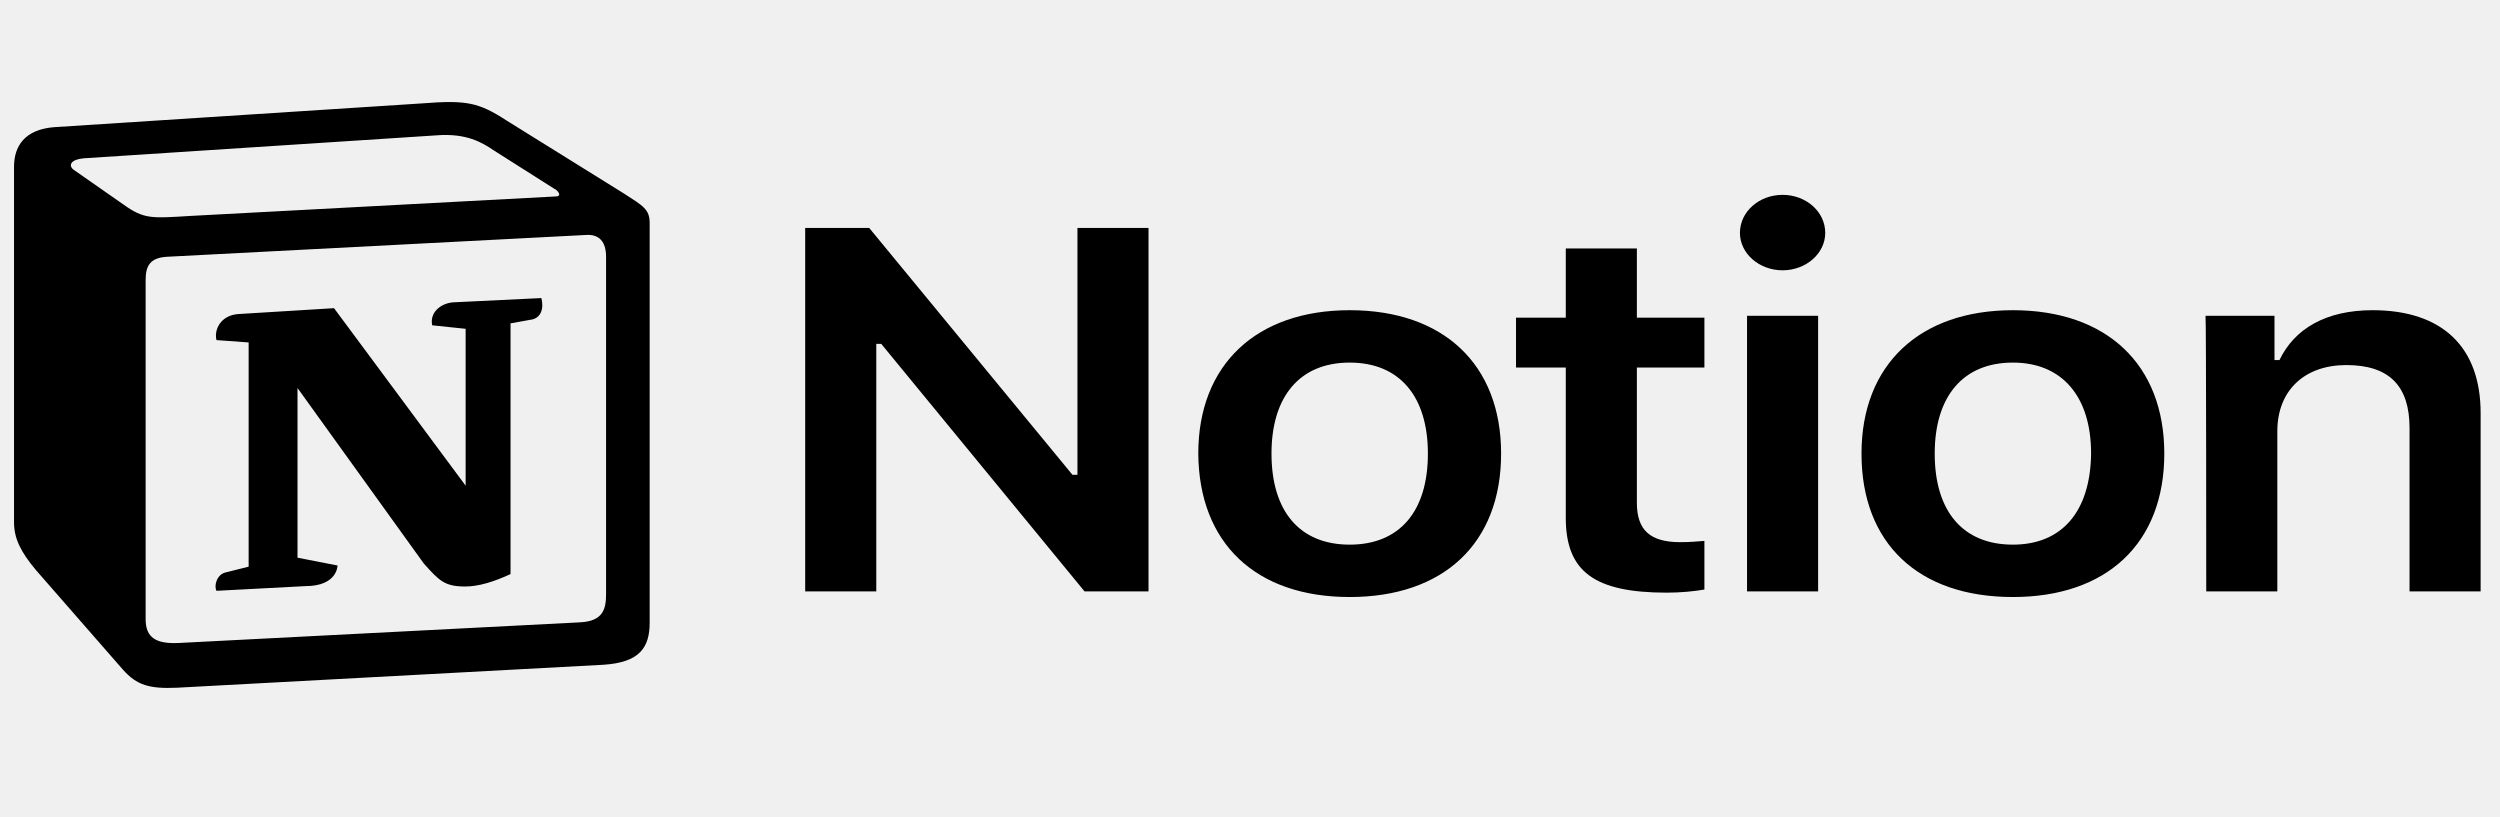
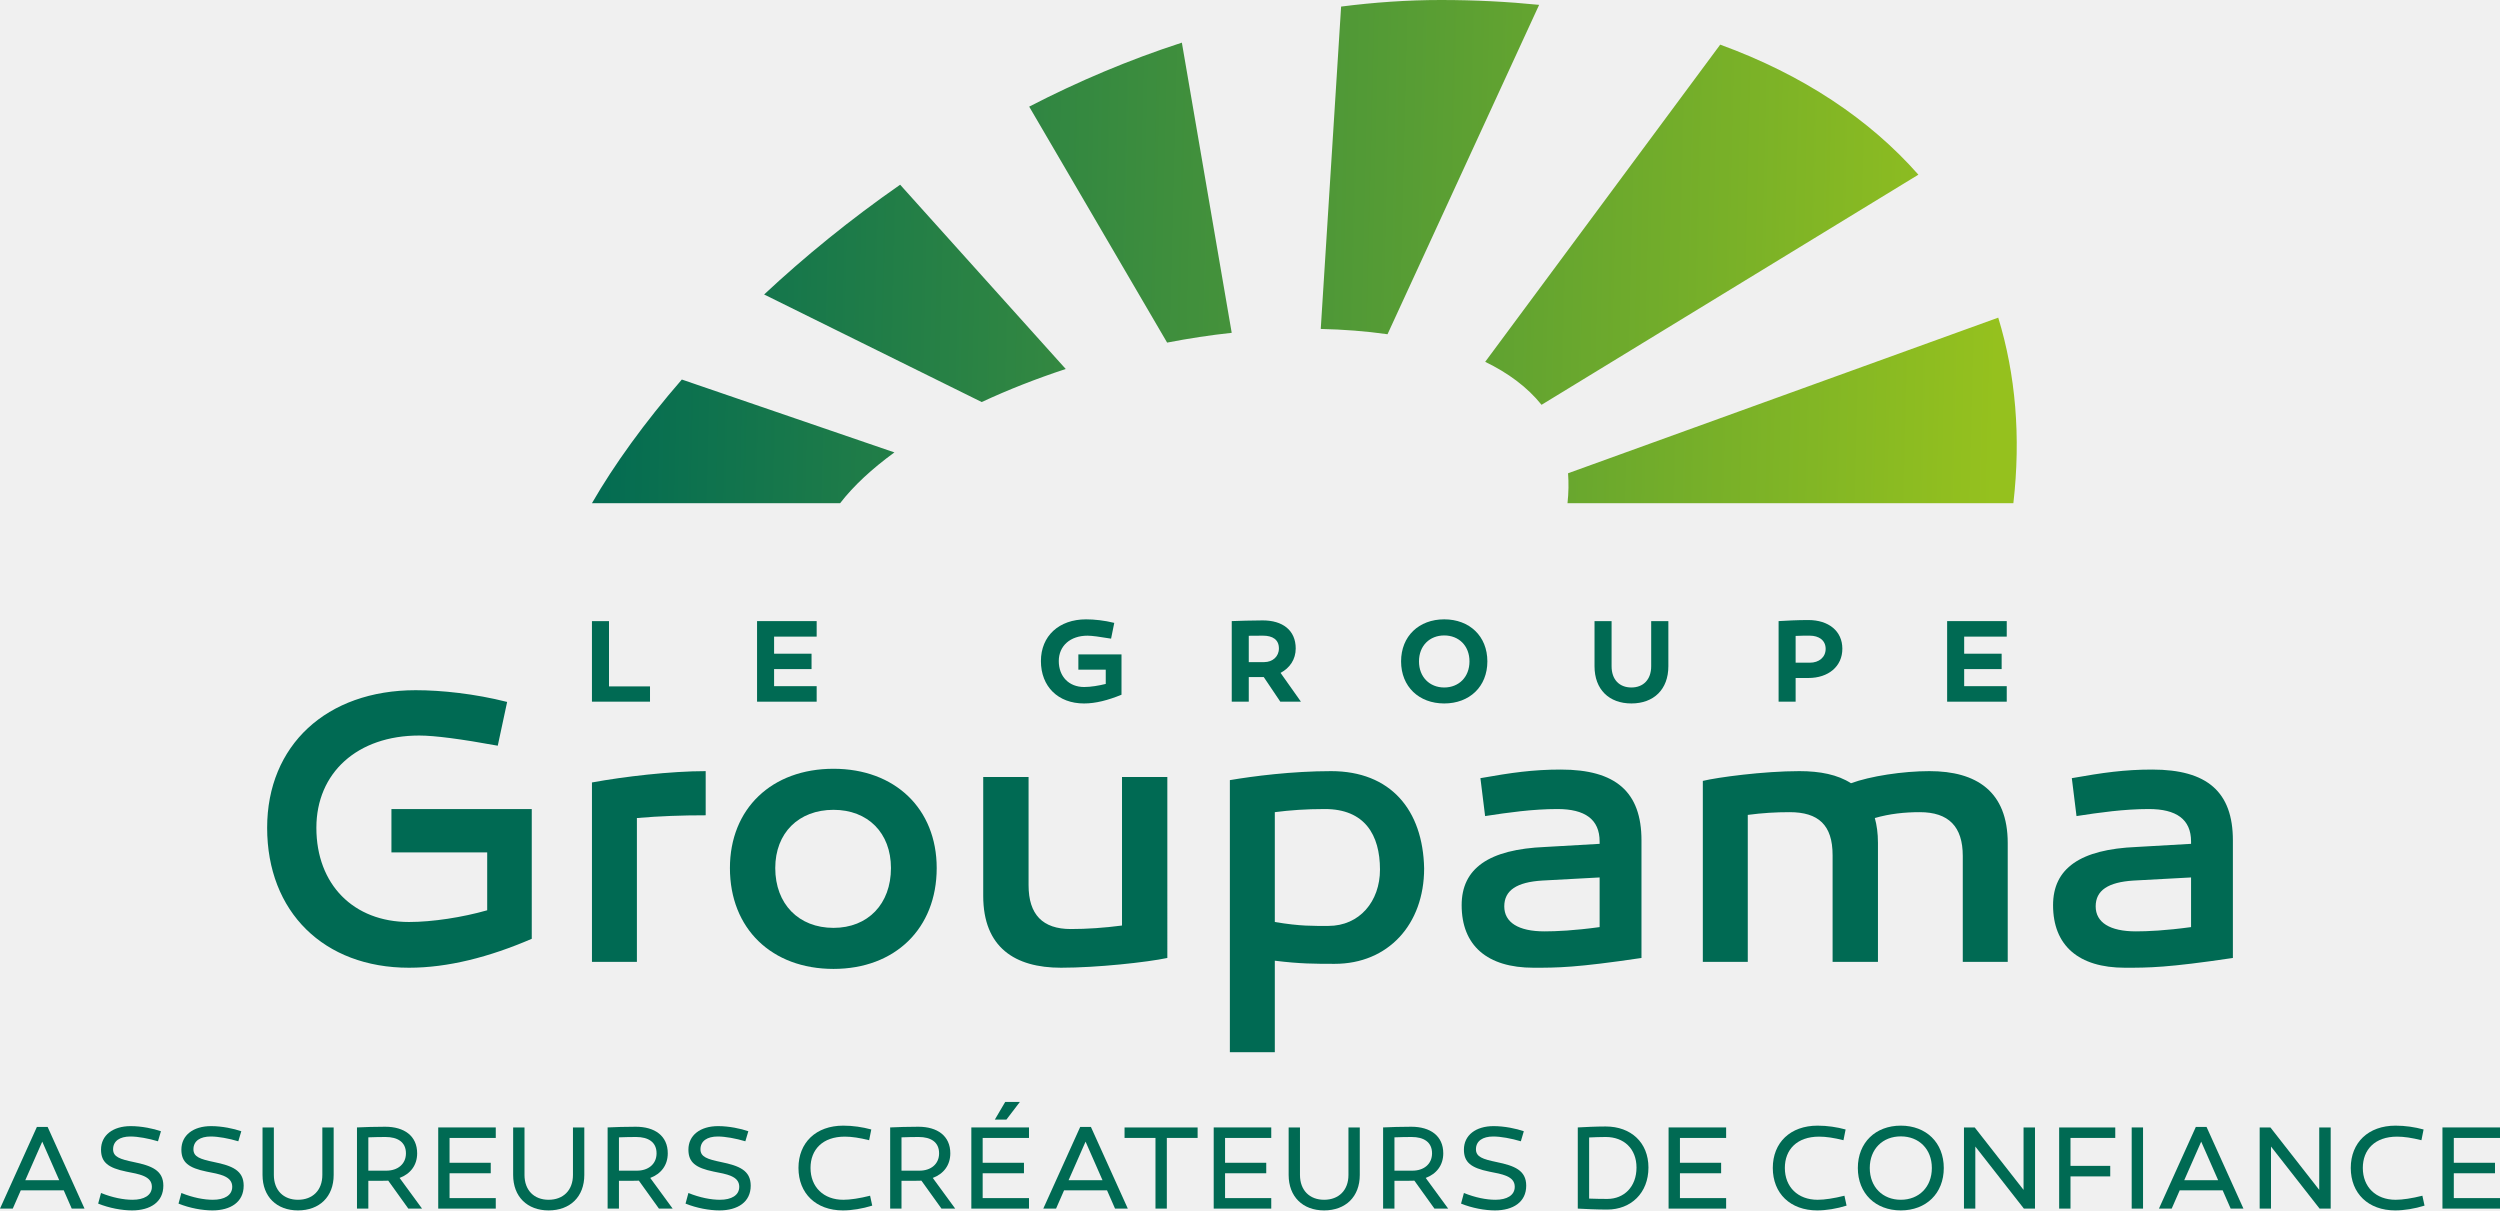
- <svg xmlns="http://www.w3.org/2000/svg" width="147" height="48" viewBox="0 0 147 48" fill="none">
-   <g style="mix-blend-mode:luminosity" clip-path="url(#clip0_333_1361)">
-     <path d="M51.525 34.775V20.22H51.818L63.772 34.775H67.533V13.401H63.354V27.919H63.061L51.107 13.401H47.345V34.775H51.525ZM79.362 35.105C84.879 35.105 88.265 31.952 88.265 26.672C88.265 21.43 84.879 18.24 79.362 18.24C73.886 18.24 70.459 21.43 70.459 26.672C70.501 31.952 73.845 35.105 79.362 35.105ZM79.362 32.025C76.436 32.025 74.764 30.082 74.764 26.672C74.764 23.299 76.436 21.32 79.362 21.32C82.288 21.32 83.96 23.299 83.96 26.672C83.96 30.082 82.288 32.025 79.362 32.025ZM92.068 14.611V18.68H89.142V21.613H92.068V30.449C92.068 33.602 93.74 34.848 98.003 34.848C98.797 34.848 99.592 34.775 100.219 34.665V31.805C99.717 31.842 99.383 31.879 98.797 31.879C97.042 31.879 96.248 31.182 96.248 29.569V21.613H100.219V18.68H96.248V14.611H92.068ZM102.726 34.775H106.906V18.57H102.726V34.775ZM104.816 15.894C106.196 15.894 107.324 14.904 107.324 13.694C107.324 12.447 106.196 11.457 104.816 11.457C103.437 11.457 102.308 12.447 102.308 13.694C102.308 14.904 103.437 15.894 104.816 15.894ZM118.358 35.105C123.876 35.105 127.261 31.952 127.261 26.672C127.261 21.43 123.876 18.24 118.358 18.24C112.883 18.24 109.456 21.43 109.456 26.672C109.456 31.952 112.799 35.105 118.358 35.105ZM118.358 32.025C115.433 32.025 113.761 30.082 113.761 26.672C113.761 23.299 115.433 21.32 118.358 21.32C121.242 21.32 122.956 23.299 122.956 26.672C122.914 30.082 121.242 32.025 118.358 32.025ZM129.727 34.775H133.907V25.353C133.907 22.97 135.495 21.466 137.961 21.466C140.511 21.466 141.681 22.713 141.681 25.169V34.775H145.861V24.289C145.861 20.403 143.604 18.24 139.508 18.24C136.749 18.24 134.91 19.34 134.032 21.173H133.74V18.57H129.685C129.727 18.57 129.727 34.775 129.727 34.775Z" fill="black" />
-     <path fill-rule="evenodd" clip-rule="evenodd" d="M7.269 12.033C8.486 12.902 8.926 12.834 11.203 12.696L32.66 11.552C33.126 11.552 32.738 11.14 32.583 11.094L29.011 8.828C28.338 8.37 27.406 7.821 25.672 7.958L4.914 9.309C4.163 9.377 4.008 9.721 4.318 9.973L7.269 12.033ZM8.563 16.45V36.41C8.563 37.486 9.159 37.875 10.53 37.806L34.11 36.593C35.482 36.524 35.637 35.792 35.637 34.922V15.1C35.637 14.23 35.249 13.749 34.42 13.818L9.78 15.1C8.874 15.168 8.563 15.58 8.563 16.45ZM31.832 17.526C31.988 18.121 31.832 18.739 31.159 18.808L30.02 19.014V33.755C29.037 34.212 28.131 34.487 27.354 34.487C26.138 34.487 25.827 34.144 24.921 33.137L17.493 22.814V32.793L19.848 33.251C19.848 33.251 19.848 34.464 17.959 34.464L12.73 34.739C12.575 34.464 12.73 33.8 13.248 33.663L14.62 33.32V20.136L12.73 19.998C12.575 19.403 12.963 18.533 14.025 18.465L19.641 18.121L27.38 28.559V19.334L25.413 19.128C25.258 18.396 25.879 17.846 26.63 17.778L31.832 17.526ZM3.18 7.478L24.792 6.081C27.432 5.875 28.131 6.013 29.788 7.088L36.672 11.369C37.811 12.101 38.2 12.307 38.2 13.108V36.616C38.2 38.081 37.604 38.951 35.482 39.088L10.401 40.438C8.796 40.507 8.046 40.301 7.217 39.363L2.118 33.526C1.212 32.45 0.824 31.649 0.824 30.71V9.812C0.824 8.599 1.445 7.615 3.18 7.478Z" fill="black" />
+ <svg xmlns="http://www.w3.org/2000/svg" xmlns:xlink="http://www.w3.org/1999/xlink" version="1.1" id="svg833" xml:space="preserve" width="599.999" height="290.496" viewBox="0 0 599.999 290.496">
+   <defs id="defs837">
+     <linearGradient id="linearGradient1303">
+       <stop style="stop-color:#006a53;stop-opacity:1" offset="0" id="stop1299" />
+       <stop style="stop-color:#95c11e;stop-opacity:1" offset="1" id="stop1301" />
+     </linearGradient>
+     <linearGradient xlink:href="#linearGradient1303" id="linearGradient1305" x1="342.05" y1="23.104" x2="598.607" y2="16.786" gradientUnits="userSpaceOnUse" />
+   </defs>
+   <g id="g841" transform="matrix(1.333333,0,0,-1.333333,-318.5661,98.61334)">
+     <g id="g1170" transform="translate(-2.0978749e-4,-6.4940444e-5)">
+       <path id="path1154" style="fill:#006a53;fill-opacity:1;fill-rule:nonzero;stroke:none;stroke-width:1.333" d="m 835.127,1087.656 c -6.753,0 -11.908,0.752 -19.324,2.063 l 1.125,9.101 c 5.443,-0.843 11.445,-1.691 17.355,-1.691 6.568,0 10.137,2.442 10.137,7.787 v 0.565 l -13.039,0.75 c -13.604,0.56 -20.08,5.161 -20.08,13.975 0,9.662 6.101,15.012 17.264,15.012 5.72,0 10.13,-3e-4 25.893,-2.344 v -28.234 c 0,-11.636 -6.193,-16.982 -19.33,-16.983 z m 9.293,25.893 v 11.914 c -6.101,0.843 -10.512,1.027 -13.23,1.027 -6.286,0 -9.662,-2.158 -9.662,-6.002 0,-3.844 3.002,-5.813 9.098,-6.193 z" transform="matrix(0.75,0,0,-0.75,0,751.181)" />
+       <path id="path1148" style="fill:#006a53;fill-opacity:1;fill-rule:nonzero;stroke:none;stroke-width:1.333" d="m 693.195,1087.656 c -6.759,0 -11.919,0.752 -19.33,2.063 l 1.127,9.101 c 5.443,-0.843 11.445,-1.691 17.355,-1.691 6.568,0 10.129,2.442 10.129,7.787 v 0.565 l -13.039,0.75 c -13.599,0.56 -20.074,5.161 -20.074,13.975 0,9.662 6.101,15.012 17.264,15.012 5.72,0 10.13,-3e-4 25.893,-2.344 v -28.234 c 0,-11.636 -6.193,-16.982 -19.324,-16.983 z m 9.281,25.893 v 11.914 c -6.095,0.843 -10.504,1.027 -13.223,1.027 -6.286,0 -9.662,-2.158 -9.662,-6.002 0,-3.844 3,-5.813 9.096,-6.193 z" transform="matrix(0.75,0,0,-0.75,0,751.181)" />
+       <path id="path1144" style="fill:#006a53;fill-opacity:1;fill-rule:nonzero;stroke:none;stroke-width:1.333" d="m 638.033,1088.033 c -9.385,0 -18.764,1.218 -24.299,2.158 v 65.291 h 10.787 v -21.951 c 6.008,0.75 9.663,0.752 14.355,0.752 12.854,0 21.482,-9.479 21.482,-22.893 -0.277,-14.072 -8.069,-23.357 -22.326,-23.357 z m -1.5,9.096 c 9.564,0 13.229,6.193 13.229,14.539 0,7.601 -4.883,13.512 -12.387,13.512 -3.567,0 -6.753,0.094 -12.854,-0.94 v -26.361 c 3.659,-0.468 7.412,-0.75 12.012,-0.75 z" transform="matrix(0.75,0,0,-0.75,0,751.181)" />
+       <path id="path1138" style="fill:#006a53;fill-opacity:1;fill-rule:nonzero;stroke:none;stroke-width:1.333" d="m 518.607,1087.467 c -14.822,0 -24.859,9.569 -24.859,23.826 0,14.545 10.037,24.207 24.859,24.207 14.73,0 24.768,-9.662 24.768,-24.207 0,-14.257 -10.038,-23.826 -24.768,-23.826 z m 0,9.852 c 8.254,0 13.789,5.536 13.789,13.975 0,8.634 -5.535,14.355 -13.789,14.355 -8.346,0 -13.979,-5.721 -13.979,-14.355 0,-8.439 5.632,-13.975 13.979,-13.975 z" transform="matrix(0.75,0,0,-0.75,0,751.181)" />
+       <path style="fill:#006a53;fill-opacity:1;fill-rule:nonzero;stroke:none;stroke-width:1" d="m 586.242,-64.843 c -4.853,0 -10.693,-0.913 -14.143,-2.178 -2.39,1.546 -5.558,2.178 -9.286,2.178 -6.472,0 -14.775,-1.121 -17.38,-1.758 v -32.575 h 8.091 v 26.454 c 2.606,0.351 5.069,0.493 7.528,0.493 5.208,0 7.74,-2.324 7.74,-7.74 v -19.207 h 8.164 v 21.458 c 0,1.688 -0.212,3.165 -0.563,4.433 2.671,0.775 5.416,1.056 8.091,1.056 5.208,0 7.74,-2.606 7.74,-7.883 v -19.065 h 8.091 v 21.389 c 0,9.286 -5.628,12.944 -14.073,12.944" id="path1152" />
+       <path style="fill:#006a53;fill-opacity:1;fill-rule:nonzero;stroke:none;stroke-width:1" d="m 449.045,-65.895 h -8.16 v -26.739 c -3.169,-0.42 -6.337,-0.632 -9.22,-0.632 -5.065,0 -7.597,2.606 -7.597,7.879 v 19.493 h -8.164 v -21.393 c 0,-9.286 5.701,-12.944 14.004,-12.944 6.472,0 15.48,0.983 19.138,1.758 z" id="path1142" />
+       <path style="fill:#006a53;fill-opacity:1;fill-rule:nonzero;stroke:none;stroke-width:1" d="m 365.948,-64.843 c -6.329,0 -14.701,-0.983 -20.472,-2.039 v -32.294 h 8.091 v 25.891 c 4.082,0.351 8.091,0.493 12.381,0.493 z" id="path1136" />
+       <path style="fill:#006a53;fill-opacity:1;fill-rule:nonzero;stroke:none;stroke-width:1" d="m 334.641,-71.666 h -25.259 v -7.809 h 17.238 v -10.415 c -4.433,-1.268 -9.848,-2.108 -14.073,-2.108 -9.991,0 -16.675,6.753 -16.675,16.956 0,9.918 7.389,16.606 18.506,16.606 2.814,0 7.597,-0.636 14.143,-1.831 l 1.688,7.879 c -5.84,1.48 -11.822,2.112 -16.463,2.112 -16.043,0 -26.735,-9.922 -26.735,-24.766 0,-15.129 10.199,-25.19 25.536,-25.19 6.969,0 14.424,1.9 22.095,5.208 z" id="path937" />
+     </g>
+     <g id="g1205" transform="translate(-2.0978749e-4,-6.4940444e-5)">
+       <path id="path1188" style="fill:#006a53;fill-opacity:1;fill-rule:nonzero;stroke:none;stroke-width:1.333" d="m 752.562,1051.77 c -2.643,0 -5.257,0.142 -7.133,0.256 v 19.342 h 4.088 v -5.688 h 3.045 c 4.839,0 8.168,-2.79 8.168,-7.025 0,-4.268 -3.329,-6.885 -8.168,-6.885 z m 0.371,3.752 c 2.164,0 3.789,1.11 3.789,3.16 0,2.05 -1.625,3.326 -3.789,3.326 h -3.416 v -6.426 c 1.082,-0.06 2.252,-0.061 3.416,-0.061 z" transform="matrix(0.75,0,0,-0.75,0,751.181)" />
+       <path id="path1182" style="fill:#006a53;fill-opacity:1;fill-rule:nonzero;stroke:none;stroke-width:1.333" d="m 665.18,1051.602 c -6.057,0 -10.354,4.035 -10.354,10.092 0,6.063 4.296,10.098 10.354,10.098 6.063,0 10.354,-4.035 10.354,-10.098 0,-6.057 -4.291,-10.092 -10.354,-10.092 z m 0,3.865 c 3.502,0 6.062,2.475 6.062,6.227 0,3.757 -2.561,6.264 -6.062,6.264 -3.496,0 -6.057,-2.506 -6.057,-6.264 0,-3.752 2.56,-6.227 6.057,-6.227 z" transform="matrix(0.75,0,0,-0.75,0,751.181)" />
+       <path id="path1178" style="fill:#006a53;fill-opacity:1;fill-rule:nonzero;stroke:none;stroke-width:1.333" d="m 621.633,1051.857 c -2.561,0 -5.943,0.114 -7.449,0.168 v 19.342 h 4.088 v -5.916 h 2.279 1.311 l 3.979,5.916 h 4.949 l -4.889,-6.912 c 2.246,-1.196 3.637,-3.268 3.637,-5.861 0,-4.383 -3.152,-6.736 -7.904,-6.736 z m 0.053,3.664 c 2.305,0 3.818,0.941 3.818,3.072 0,1.936 -1.512,3.273 -3.529,3.273 h -3.703 v -6.318 c 1.169,-0.027 2.365,-0.027 3.414,-0.027 z" transform="matrix(0.75,0,0,-0.75,0,751.181)" />
+       <path style="fill:#006a53;fill-opacity:1;fill-rule:nonzero;stroke:none;stroke-width:1" d="m 592.475,-43.706 v 3.075 h 7.663 v 2.793 h -10.729 v -14.505 h 10.729 v 2.793 h -7.663 v 3.075 h 6.745 v 2.769 z" id="path1192" />
+       <path style="fill:#006a53;fill-opacity:1;fill-rule:nonzero;stroke:none;stroke-width:1" d="m 539.229,-37.838 h -3.091 v -8.127 c 0,-2.41 -1.431,-3.821 -3.564,-3.821 -2.157,0 -3.564,1.411 -3.564,3.821 v 8.127 h -3.071 v -8.127 c 0,-4.184 2.622,-6.696 6.635,-6.696 4.013,0 6.655,2.512 6.655,6.696 z" id="path1186" />
+       <path style="fill:#006a53;fill-opacity:1;fill-rule:nonzero;stroke:none;stroke-width:1" d="m 440.794,-43.833 h -7.765 v -2.749 h 4.93 v -2.565 c -1.195,-0.298 -2.691,-0.555 -3.886,-0.555 -2.732,0 -4.567,1.88 -4.567,4.673 0,2.732 2.072,4.567 5.167,4.567 0.812,0 2.174,-0.192 4.245,-0.534 l 0.575,2.838 c -1.79,0.445 -3.605,0.636 -5.077,0.636 -4.885,0 -8.127,-3.005 -8.127,-7.508 0,-4.588 3.091,-7.634 7.765,-7.634 2.072,0 4.31,0.575 6.741,1.574 z" id="path1176" />
+       <path style="fill:#006a53;fill-opacity:1;fill-rule:nonzero;stroke:none;stroke-width:1" d="m 378.261,-43.706 v 3.075 h 7.663 v 2.793 h -10.729 v -14.505 h 10.729 v 2.793 h -7.663 v 3.075 h 6.741 v 2.769 z" id="path1174" />
+       <path style="fill:#006a53;fill-opacity:1;fill-rule:nonzero;stroke:none;stroke-width:1" d="m 355.926,-52.344 v 2.749 h -7.381 v 11.757 h -3.071 v -14.505 z" id="path939" />
+     </g>
+     <g id="g1132" transform="translate(-2.0978749e-4,-6.4940444e-5)">
+       <path id="path1083" style="fill:#006a53;fill-opacity:1;fill-rule:nonzero;stroke:none;stroke-width:1.333" d="m 845.564,1173.43 -8.852,19.598 h 3.061 l 1.92,-4.383 h 10.314 l 1.918,4.383 h 3.068 l -8.854,-19.598 z m 1.289,3.523 4.066,9.256 h -8.135 z" transform="matrix(0.75,0,0,-0.75,0,751.181)" />
+       <path id="path1073" style="fill:#006a53;fill-opacity:1;fill-rule:nonzero;stroke:none;stroke-width:1.333" d="m 774.76,1173.115 c -6.074,0 -10.314,4.067 -10.314,10.168 0,6.106 4.241,10.174 10.314,10.174 6.074,0 10.314,-4.068 10.314,-10.174 0,-6.101 -4.241,-10.168 -10.314,-10.168 z m 0,2.578 c 4.355,0 7.449,3.039 7.449,7.59 0,4.562 -3.094,7.623 -7.449,7.623 -4.355,0 -7.449,-3.061 -7.449,-7.623 0,-4.551 3.094,-7.59 7.449,-7.59 z" transform="matrix(0.75,0,0,-0.75,0,751.181)" />
+       <path id="path1065" style="fill:#006a53;fill-opacity:1;fill-rule:nonzero;stroke:none;stroke-width:1.333" d="m 703.938,1173.316 c -2.322,0 -5.161,0.141 -6.705,0.229 v 19.482 c 1.544,0.087 4.584,0.229 7.074,0.229 5.677,0 9.887,-3.954 9.887,-10.082 0,-6.019 -4.21,-9.857 -10.256,-9.857 z m 0,2.523 c 4.382,0 7.389,2.832 7.389,7.334 0,4.638 -3.007,7.531 -7.02,7.531 -1.37,0 -2.947,-0.028 -4.35,-0.082 v -14.67 c 1.289,-0.06 2.719,-0.113 3.98,-0.113 z" transform="matrix(0.75,0,0,-0.75,0,751.181)" />
+       <path id="path1059" style="fill:#006a53;fill-opacity:1;fill-rule:nonzero;stroke:none;stroke-width:1.333" d="m 657.273,1173.377 c -2.349,0 -5.073,0.081 -6.764,0.168 v 19.482 h 2.725 v -6.678 h 3.322 c 0.489,0 1.001,-10e-5 1.463,-0.027 l 4.812,6.705 h 3.295 l -5.389,-7.363 c 2.61,-0.973 4.213,-3.066 4.213,-5.904 0,-4.181 -3.094,-6.383 -7.678,-6.383 z m 0.088,2.463 c 2.92,0 4.895,1.228 4.895,3.92 0,2.583 -1.975,4.16 -4.699,4.16 h -4.322 v -7.998 c 1.49,-0.054 2.751,-0.082 4.127,-0.082 z" transform="matrix(0.75,0,0,-0.75,0,751.181)" />
+       <path id="path1049" style="fill:#006a53;fill-opacity:1;fill-rule:nonzero;stroke:none;stroke-width:1.333" d="m 577.812,1173.43 -8.857,19.598 h 3.066 l 1.92,-4.383 h 10.314 l 1.92,4.383 h 3.066 l -8.852,-19.598 z m 1.289,3.523 4.066,9.256 h -8.139 z" transform="matrix(0.75,0,0,-0.75,0,751.181)" />
+       <path id="path1041" style="fill:#006a53;fill-opacity:1;fill-rule:nonzero;stroke:none;stroke-width:1.333" d="m 538.963,1173.377 c -2.349,0 -5.067,0.081 -6.758,0.168 v 19.482 h 2.719 v -6.678 h 3.322 c 0.489,0 1.006,-10e-5 1.463,-0.027 l 4.811,6.705 h 3.295 l -5.383,-7.363 c 2.604,-0.973 4.209,-3.066 4.209,-5.904 0,-4.181 -3.094,-6.383 -7.678,-6.383 z m 0.088,2.463 c 2.925,0 4.898,1.228 4.898,3.92 0,2.583 -1.973,4.16 -4.697,4.16 h -4.328 v -7.998 c 1.49,-0.054 2.751,-0.082 4.127,-0.082 z" transform="matrix(0.75,0,0,-0.75,0,751.181)" />
+       <path id="path1033" style="fill:#006a53;fill-opacity:1;fill-rule:nonzero;stroke:none;stroke-width:1.333" d="m 471.154,1173.377 c -2.349,0 -5.074,0.081 -6.76,0.168 v 19.482 h 2.719 v -6.678 h 3.322 c 0.489,0 1.006,-10e-5 1.463,-0.027 l 4.812,6.705 h 3.295 l -5.383,-7.363 c 2.604,-0.973 4.209,-3.066 4.209,-5.904 0,-4.181 -3.094,-6.383 -7.678,-6.383 z m 0.086,2.463 c 2.92,0 4.9,1.228 4.9,3.92 0,2.583 -1.981,4.16 -4.699,4.16 h -4.328 v -7.998 c 1.49,-0.054 2.751,-0.082 4.127,-0.082 z" transform="matrix(0.75,0,0,-0.75,0,751.181)" />
+       <path id="path1025" style="fill:#006a53;fill-opacity:1;fill-rule:nonzero;stroke:none;stroke-width:1.333" d="m 411.006,1173.377 c -2.349,0 -5.073,0.081 -6.764,0.168 v 19.482 h 2.725 v -6.678 h 3.322 c 0.489,0 1.001,-10e-5 1.463,-0.027 l 4.811,6.705 h 3.295 l -5.387,-7.363 c 2.61,-0.973 4.213,-3.066 4.213,-5.904 0,-4.181 -3.094,-6.383 -7.678,-6.383 z m 0.088,2.463 c 2.92,0 4.898,1.228 4.898,3.92 0,2.583 -1.979,4.16 -4.703,4.16 h -4.322 v -7.998 c 1.49,-0.054 2.751,-0.082 4.127,-0.082 z" transform="matrix(0.75,0,0,-0.75,0,751.181)" />
+       <path id="path941" style="fill:#006a53;fill-opacity:1;fill-rule:nonzero;stroke:none;stroke-width:1.333" d="m 327.418,1173.43 -8.852,19.598 h 3.066 l 1.92,-4.383 h 10.314 l 1.918,4.383 h 3.068 L 330,1173.43 Z m 1.289,3.523 4.072,9.256 h -8.141 z" transform="matrix(0.75,0,0,-0.75,0,751.181)" />
+       <path style="fill:#006a53;fill-opacity:1;fill-rule:nonzero;stroke:none;stroke-width:1" d="m 680.609,-135.339 v 4.47 h 8.315 v 1.892 h -10.358 v -14.612 h 10.358 v 1.892 h -8.315 v 4.47 h 7.414 v 1.888 z" id="path1091" />
+       <path style="fill:#006a53;fill-opacity:1;fill-rule:nonzero;stroke:none;stroke-width:1" d="m 675.169,-129.345 c -1.59,0.432 -3.287,0.689 -5.049,0.689 -4.898,0 -8.058,-3.05 -8.058,-7.61 0,-4.596 3.16,-7.646 7.993,-7.646 1.635,0 3.503,0.302 5.285,0.86 l -0.387,1.782 c -1.868,-0.473 -3.589,-0.73 -4.812,-0.73 -3.568,0 -5.909,2.296 -5.909,5.734 0,3.291 2.17,5.632 6.166,5.632 1.268,0 2.667,-0.216 4.384,-0.644 z" id="path1089" />
+       <path style="fill:#006a53;fill-opacity:1;fill-rule:nonzero;stroke:none;stroke-width:1" d="M 658.449,-128.978 H 656.386 v -11.239 l -8.788,11.239 h -1.933 v -14.612 h 2.039 v 11.174 l 8.747,-11.174 h 1.998 z" id="path1087" />
+       <path style="fill:#006a53;fill-opacity:1;fill-rule:nonzero;stroke:none;stroke-width:1" d="m 624.671,-128.978 h -2.043 v -14.612 h 2.043 z" id="path1081" />
+       <path style="fill:#006a53;fill-opacity:1;fill-rule:nonzero;stroke:none;stroke-width:1" d="m 611.614,-135.898 v 5.028 h 8.058 v 1.892 h -10.101 v -14.612 h 2.043 v 5.803 h 7.153 v 1.888 z" id="path1079" />
+       <path style="fill:#006a53;fill-opacity:1;fill-rule:nonzero;stroke:none;stroke-width:1" d="m 605.223,-128.978 h -2.059 v -11.239 l -8.792,11.239 h -1.933 v -14.612 h 2.043 v 11.174 l 8.743,-11.174 h 1.998 z" id="path1077" />
+       <path style="fill:#006a53;fill-opacity:1;fill-rule:nonzero;stroke:none;stroke-width:1" d="m 571.135,-129.345 c -1.59,0.432 -3.287,0.689 -5.049,0.689 -4.902,0 -8.058,-3.05 -8.058,-7.61 0,-4.596 3.156,-7.646 7.993,-7.646 1.631,0 3.503,0.302 5.285,0.86 l -0.383,1.782 c -1.872,-0.473 -3.593,-0.73 -4.816,-0.73 -3.568,0 -5.909,2.296 -5.909,5.734 0,3.291 2.17,5.632 6.166,5.632 1.268,0 2.667,-0.216 4.384,-0.644 z" id="path1071" />
+       <path style="fill:#006a53;fill-opacity:1;fill-rule:nonzero;stroke:none;stroke-width:1" d="m 541.313,-135.339 v 4.47 h 8.315 v 1.892 h -10.358 v -14.612 h 10.358 v 1.892 h -8.315 v 4.47 h 7.414 v 1.888 z" id="path1069" />
+       <path style="fill:#006a53;fill-opacity:1;fill-rule:nonzero;stroke:none;stroke-width:1" d="m 513.211,-129.663 c -1.329,0.469 -3.479,0.922 -5.436,0.922 -3.201,0 -5.346,-1.631 -5.346,-4.233 0,-2.3 1.309,-3.291 4.551,-3.956 2.259,-0.449 4.6,-0.775 4.6,-2.728 0,-1.546 -1.419,-2.341 -3.483,-2.341 -1.59,0 -3.629,0.387 -5.668,1.223 l -0.518,-1.913 c 2.019,-0.816 4.298,-1.223 6.101,-1.223 3.287,0 5.632,1.505 5.632,4.449 0,2.769 -2.108,3.589 -5.33,4.253 -2.492,0.518 -3.719,0.926 -3.719,2.3 0,1.505 1.227,2.3 3.116,2.3 1.354,0 3.246,-0.347 4.967,-0.86 z" id="path1063" />
+       <path style="fill:#006a53;fill-opacity:1;fill-rule:nonzero;stroke:none;stroke-width:1" d="m 483.686,-128.978 h -2.039 v -8.552 c 0,-2.773 -1.762,-4.469 -4.384,-4.469 -2.602,0 -4.343,1.696 -4.343,4.469 v 8.552 h -2.039 v -8.552 c 0,-3.931 2.557,-6.382 6.382,-6.382 3.866,0 6.423,2.451 6.423,6.382 z" id="path1057" />
+       <path style="fill:#006a53;fill-opacity:1;fill-rule:nonzero;stroke:none;stroke-width:1" d="m 459.435,-135.339 v 4.47 h 8.315 v 1.892 h -10.358 v -14.612 h 10.358 v 1.892 h -8.315 v 4.47 h 7.414 v 1.888 z" id="path1055" />
+       <path style="fill:#006a53;fill-opacity:1;fill-rule:nonzero;stroke:none;stroke-width:1" d="m 448.954,-130.87 h 5.542 v 1.892 h -13.152 v -1.892 h 5.566 v -12.719 h 2.043 z" id="path1053" />
+       <path style="fill:#006a53;fill-opacity:1;fill-rule:nonzero;stroke:none;stroke-width:1" d="m 415.804,-135.339 v 4.47 h 8.34 v 1.892 h -10.379 v -14.612 h 10.379 v 1.892 h -8.34 v 4.47 h 7.434 v 1.888 z" id="path1047" />
+       <path style="fill:#006a53;fill-opacity:1;fill-rule:nonzero;stroke:none;stroke-width:1" d="m 422.508,-124.382 h -2.643 l -1.868,-3.181 h 2.084 z" id="path1045" />
+       <path style="fill:#006a53;fill-opacity:1;fill-rule:nonzero;stroke:none;stroke-width:1" d="m 395.756,-129.345 c -1.59,0.432 -3.287,0.689 -5.049,0.689 -4.902,0 -8.058,-3.05 -8.058,-7.61 0,-4.596 3.156,-7.646 7.993,-7.646 1.631,0 3.503,0.302 5.285,0.86 l -0.387,1.782 c -1.868,-0.473 -3.589,-0.73 -4.812,-0.73 -3.568,0 -5.909,2.296 -5.909,5.734 0,3.291 2.17,5.632 6.166,5.632 1.268,0 2.663,-0.216 4.384,-0.644 z" id="path1039" />
+       <path style="fill:#006a53;fill-opacity:1;fill-rule:nonzero;stroke:none;stroke-width:1" d="m 373.625,-129.663 c -1.334,0.469 -3.483,0.922 -5.436,0.922 -3.205,0 -5.35,-1.631 -5.35,-4.233 0,-2.3 1.309,-3.291 4.555,-3.956 2.255,-0.449 4.596,-0.775 4.596,-2.728 0,-1.546 -1.415,-2.341 -3.479,-2.341 -1.59,0 -3.634,0.387 -5.673,1.223 l -0.518,-1.913 c 2.019,-0.816 4.298,-1.223 6.105,-1.223 3.287,0 5.628,1.505 5.628,4.449 0,2.769 -2.104,3.589 -5.33,4.253 -2.492,0.518 -3.715,0.926 -3.715,2.3 0,1.505 1.223,2.3 3.116,2.3 1.354,0 3.242,-0.347 4.963,-0.86 z" id="path1037" />
+       <path style="fill:#006a53;fill-opacity:1;fill-rule:nonzero;stroke:none;stroke-width:1" d="m 344.1,-128.978 h -2.043 v -8.552 c 0,-2.773 -1.762,-4.469 -4.384,-4.469 -2.598,0 -4.339,1.696 -4.339,4.469 v 8.552 h -2.043 v -8.552 c 0,-3.931 2.557,-6.382 6.382,-6.382 3.87,0 6.427,2.451 6.427,6.382 z" id="path1031" />
+       <path style="fill:#006a53;fill-opacity:1;fill-rule:nonzero;stroke:none;stroke-width:1" d="m 319.844,-135.339 v 4.47 h 8.319 v 1.892 h -10.358 v -14.612 h 10.358 v 1.892 h -8.319 v 4.47 h 7.414 v 1.888 z" id="path1029" />
+       <path style="fill:#006a53;fill-opacity:1;fill-rule:nonzero;stroke:none;stroke-width:1" d="m 298.985,-128.978 h -2.039 v -8.552 c 0,-2.773 -1.762,-4.469 -4.384,-4.469 -2.602,0 -4.343,1.696 -4.343,4.469 v 8.552 h -2.039 v -8.552 c 0,-3.931 2.557,-6.382 6.382,-6.382 3.866,0 6.423,2.451 6.423,6.382 z" id="path1023" />
+       <path style="fill:#006a53;fill-opacity:1;fill-rule:nonzero;stroke:none;stroke-width:1" d="m 282.359,-129.663 c -1.334,0.469 -3.479,0.922 -5.436,0.922 -3.201,0 -5.35,-1.631 -5.35,-4.233 0,-2.3 1.309,-3.291 4.555,-3.956 2.255,-0.449 4.6,-0.775 4.6,-2.728 0,-1.546 -1.419,-2.341 -3.483,-2.341 -1.59,0 -3.629,0.387 -5.673,1.223 l -0.514,-1.913 c 2.019,-0.816 4.294,-1.223 6.101,-1.223 3.287,0 5.628,1.505 5.628,4.449 0,2.769 -2.104,3.589 -5.326,4.253 -2.496,0.518 -3.719,0.926 -3.719,2.3 0,1.505 1.223,2.3 3.116,2.3 1.354,0 3.246,-0.347 4.963,-0.86 z" id="path1021" />
+       <path style="fill:#006a53;fill-opacity:1;fill-rule:nonzero;stroke:none;stroke-width:1" d="m 267.895,-129.663 c -1.329,0.469 -3.479,0.922 -5.436,0.922 -3.201,0 -5.35,-1.631 -5.35,-4.233 0,-2.3 1.313,-3.291 4.555,-3.956 2.259,-0.449 4.6,-0.775 4.6,-2.728 0,-1.546 -1.419,-2.341 -3.483,-2.341 -1.586,0 -3.629,0.387 -5.673,1.223 l -0.514,-1.913 c 2.019,-0.816 4.298,-1.223 6.101,-1.223 3.291,0 5.632,1.505 5.632,4.449 0,2.769 -2.108,3.589 -5.33,4.253 -2.492,0.518 -3.715,0.926 -3.715,2.3 0,1.505 1.223,2.3 3.116,2.3 1.35,0 3.242,-0.347 4.963,-0.86 z" id="path1019" />
+     </g>
+     <path d="m 480.325,72.777 -3.666,-58.026 c 4.013,-0.09 8.07,-0.391 12.018,-0.954 v 0 l 27.29,59.29 c -5.652,0.567 -11.537,0.873 -17.686,0.873 v 0 c -6.064,0 -12.051,-0.428 -17.955,-1.183 M 424.179,54.765 449.006,12.292 c 3.87,0.75 7.765,1.346 11.626,1.762 v 0 l -8.972,52.231 C 442.11,63.186 432.91,59.279 424.179,54.765 M 506.257,8.83 c 4.074,-1.97 7.561,-4.514 10.146,-7.736 v 0 l 67.83,41.424 c -8.813,10.003 -20.802,17.988 -35.67,23.408 v 0 z M 376.466,20.954 415.635,1.592 c 4.726,2.206 9.82,4.204 15.121,5.95 v 0 L 400.95,40.712 C 392.019,34.497 383.802,27.805 376.466,20.954 m 144.708,-32.18 c 0.126,-1.696 0.106,-3.487 -0.098,-5.387 v 0 h 80.255 c 1.374,11.973 0.4,23.192 -2.724,33.399 v 0 z m -175.697,-5.387 h 44.671 c 2.426,3.144 5.758,6.219 9.771,9.139 v 0 L 361.655,5.645 C 354.942,-2.095 349.474,-9.68 345.477,-16.613" id="path1217" style="stroke-width:1;fill-opacity:1;fill:url(#linearGradient1305)" />
  </g>
-   <defs>
-     <clipPath id="clip0_333_1361">
-       <rect width="145.551" height="48" fill="white" transform="translate(0.824219)" />
-     </clipPath>
-   </defs>
</svg>
